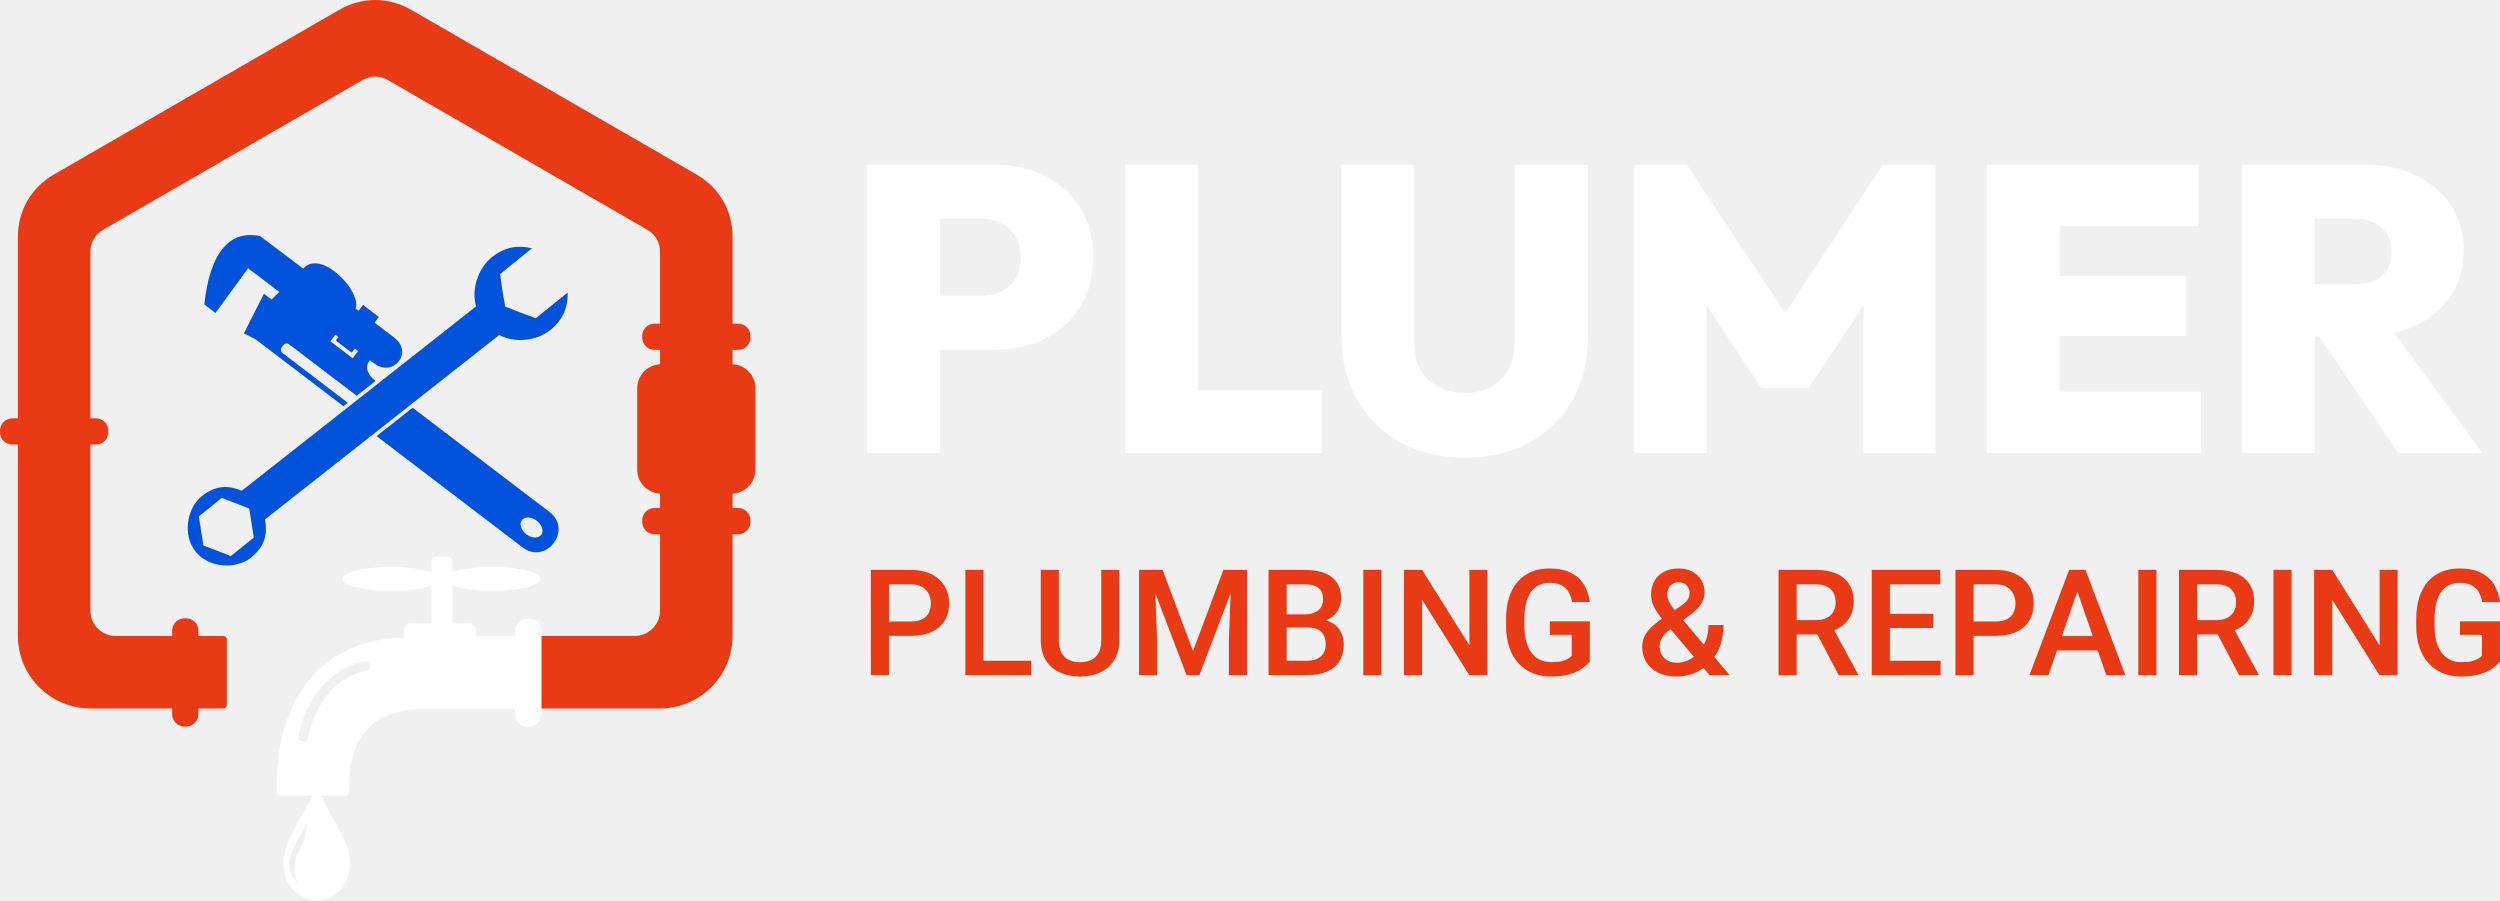
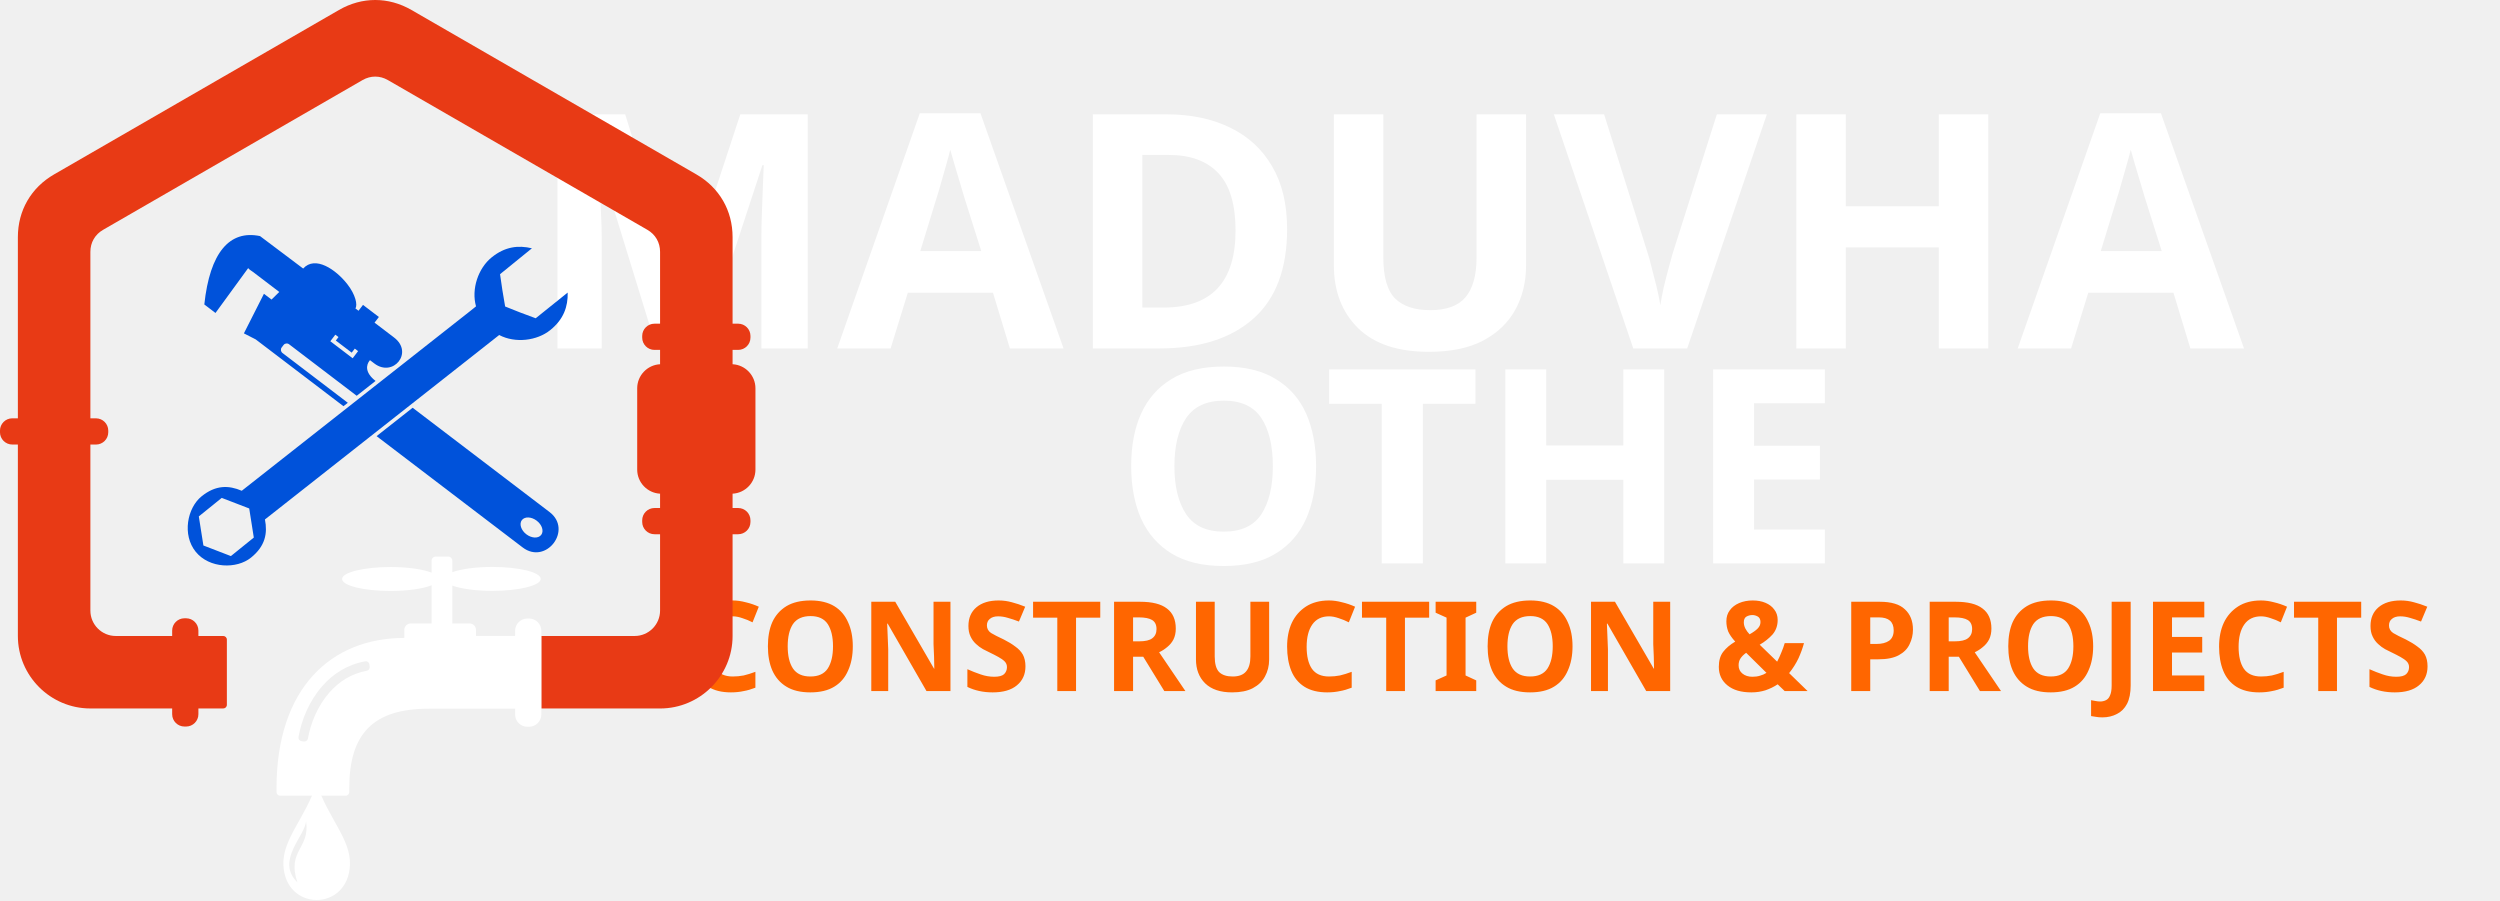
- <svg xmlns="http://www.w3.org/2000/svg" width="150" height="54" viewBox="0 0 150 54" fill="none">
-   <path d="M55.504 20.987V17.74H58.923C59.346 17.74 59.729 17.659 60.071 17.496C60.428 17.317 60.714 17.057 60.925 16.715C61.136 16.373 61.242 15.95 61.242 15.445C61.242 14.941 61.136 14.518 60.925 14.176C60.714 13.818 60.428 13.557 60.071 13.395C59.729 13.216 59.346 13.126 58.923 13.126H55.504V9.879H59.68C60.787 9.879 61.788 10.107 62.683 10.562C63.578 11.002 64.286 11.637 64.808 12.467C65.329 13.281 65.589 14.274 65.589 15.445C65.589 16.585 65.329 17.578 64.808 18.424C64.286 19.254 63.578 19.889 62.683 20.328C61.788 20.768 60.787 20.987 59.68 20.987H55.504ZM52.037 27.189V9.879H56.408V27.189H52.037ZM67.513 27.189V9.879H71.884V27.189H67.513ZM70.98 27.189V23.429H79.331V27.189H70.98ZM87.9 27.457C86.435 27.457 85.141 27.156 84.018 26.554C82.911 25.935 82.049 25.081 81.43 23.99C80.811 22.9 80.502 21.663 80.502 20.279V9.879H84.848V20.597C84.848 21.215 84.979 21.752 85.239 22.208C85.516 22.648 85.882 22.989 86.338 23.233C86.81 23.461 87.331 23.575 87.9 23.575C88.486 23.575 88.999 23.461 89.439 23.233C89.878 22.989 90.228 22.648 90.489 22.208C90.749 21.769 90.879 21.24 90.879 20.621V9.879H95.274V20.304C95.274 21.687 94.965 22.924 94.347 24.015C93.728 25.089 92.865 25.935 91.758 26.554C90.668 27.156 89.382 27.457 87.9 27.457ZM98.059 27.189V9.879H101.208L107.85 19.913H106.361L112.978 9.879H116.128V27.189H111.806V17.105L112.489 17.301L108.509 23.282H105.677L101.721 17.301L102.405 17.105V27.189H98.059ZM119.209 27.189V9.879H123.58V27.189H119.209ZM122.676 27.189V23.502H132.053V27.189H122.676ZM122.676 20.157V16.568H131.174V20.157H122.676ZM122.676 13.566V9.879H131.906V13.566H122.676ZM137.985 20.182V17.057H141.281C141.998 17.057 142.543 16.886 142.917 16.544C143.308 16.186 143.503 15.706 143.503 15.104C143.503 14.518 143.308 14.046 142.917 13.688C142.543 13.313 141.998 13.126 141.281 13.126H137.985V9.879H141.892C143.064 9.879 144.089 10.099 144.969 10.538C145.864 10.977 146.564 11.58 147.068 12.345C147.573 13.11 147.825 14.005 147.825 15.03C147.825 16.056 147.565 16.959 147.044 17.74C146.54 18.505 145.831 19.108 144.92 19.547C144.008 19.97 142.942 20.182 141.721 20.182H137.985ZM134.518 27.189V9.879H138.889V27.189H134.518ZM143.894 27.189L138.864 19.767L142.795 18.814L148.949 27.189H143.894Z" fill="white" />
-   <path d="M54.648 38.152H53.005V37.289H54.648C54.934 37.289 55.165 37.243 55.342 37.151C55.518 37.058 55.647 36.931 55.728 36.769C55.811 36.604 55.853 36.416 55.853 36.206C55.853 36.006 55.811 35.82 55.728 35.646C55.647 35.47 55.518 35.328 55.342 35.221C55.165 35.115 54.934 35.061 54.648 35.061H53.339V40.506H52.251V34.194H54.648C55.136 34.194 55.551 34.281 55.892 34.454C56.236 34.625 56.498 34.862 56.677 35.165C56.856 35.466 56.946 35.81 56.946 36.197C56.946 36.604 56.856 36.954 56.677 37.246C56.498 37.538 56.236 37.762 55.892 37.918C55.551 38.074 55.136 38.152 54.648 38.152ZM61.875 39.643V40.506H58.706V39.643H61.875ZM59.01 34.194V40.506H57.921V34.194H59.01ZM66.076 34.194H67.16V38.412C67.16 38.892 67.056 39.293 66.848 39.617C66.64 39.941 66.357 40.185 65.999 40.35C65.643 40.511 65.246 40.592 64.806 40.592C64.353 40.592 63.947 40.511 63.592 40.35C63.237 40.185 62.956 39.941 62.751 39.617C62.549 39.293 62.447 38.892 62.447 38.412V34.194H63.531V38.412C63.531 38.715 63.583 38.965 63.688 39.162C63.791 39.355 63.939 39.499 64.129 39.591C64.32 39.684 64.546 39.73 64.806 39.73C65.066 39.73 65.29 39.684 65.478 39.591C65.669 39.499 65.817 39.355 65.92 39.162C66.025 38.965 66.076 38.715 66.076 38.412V34.194ZM68.786 34.194H69.757L71.582 39.062L73.403 34.194H74.374L71.964 40.506H71.192L68.786 34.194ZM68.344 34.194H69.267L69.427 38.408V40.506H68.344V34.194ZM73.893 34.194H74.821V40.506H73.733V38.408L73.893 34.194ZM78.48 37.653H76.871L76.863 36.86H78.268C78.505 36.86 78.706 36.825 78.871 36.756C79.038 36.684 79.165 36.581 79.252 36.448C79.339 36.312 79.382 36.149 79.382 35.958C79.382 35.748 79.342 35.575 79.261 35.443C79.18 35.31 79.055 35.213 78.888 35.152C78.723 35.091 78.512 35.061 78.255 35.061H77.201V40.506H76.113V34.194H78.255C78.602 34.194 78.911 34.227 79.183 34.294C79.457 34.36 79.69 34.464 79.88 34.606C80.074 34.745 80.22 34.921 80.318 35.135C80.42 35.349 80.47 35.603 80.47 35.898C80.47 36.158 80.408 36.396 80.284 36.613C80.16 36.827 79.976 37.002 79.733 37.138C79.49 37.273 79.188 37.354 78.827 37.38L78.48 37.653ZM78.433 40.506H76.529L77.019 39.643H78.433C78.678 39.643 78.883 39.603 79.048 39.522C79.213 39.438 79.336 39.324 79.416 39.179C79.5 39.032 79.543 38.86 79.543 38.663C79.543 38.458 79.506 38.281 79.434 38.13C79.362 37.977 79.248 37.86 79.091 37.779C78.935 37.695 78.732 37.653 78.48 37.653H77.258L77.266 36.86H78.858L79.105 37.159C79.451 37.171 79.736 37.247 79.959 37.389C80.184 37.531 80.352 37.714 80.462 37.94C80.571 38.165 80.626 38.408 80.626 38.668C80.626 39.069 80.538 39.406 80.362 39.678C80.188 39.949 79.938 40.156 79.612 40.298C79.285 40.436 78.892 40.506 78.433 40.506ZM82.885 34.194V40.506H81.797V34.194H82.885ZM89.245 34.194V40.506H88.157L85.326 35.984V40.506H84.238V34.194H85.326L88.166 38.724V34.194H89.245ZM95.389 37.281V39.691C95.299 39.809 95.159 39.939 94.968 40.081C94.78 40.22 94.53 40.34 94.218 40.441C93.906 40.542 93.517 40.592 93.052 40.592C92.656 40.592 92.293 40.526 91.964 40.393C91.634 40.257 91.35 40.059 91.11 39.799C90.873 39.539 90.689 39.223 90.559 38.85C90.429 38.474 90.364 38.046 90.364 37.567V37.129C90.364 36.652 90.423 36.227 90.541 35.854C90.663 35.479 90.837 35.161 91.062 34.901C91.287 34.641 91.559 34.444 91.877 34.311C92.198 34.175 92.56 34.107 92.965 34.107C93.483 34.107 93.91 34.194 94.249 34.367C94.59 34.538 94.852 34.775 95.038 35.078C95.222 35.382 95.34 35.729 95.389 36.119H94.322C94.287 35.899 94.22 35.703 94.119 35.529C94.02 35.356 93.878 35.22 93.694 35.122C93.511 35.021 93.275 34.97 92.983 34.97C92.731 34.97 92.51 35.018 92.319 35.113C92.129 35.208 91.969 35.349 91.842 35.534C91.718 35.718 91.624 35.944 91.56 36.21C91.497 36.476 91.465 36.779 91.465 37.12V37.567C91.465 37.913 91.501 38.221 91.574 38.49C91.649 38.759 91.756 38.986 91.894 39.171C92.036 39.355 92.208 39.496 92.41 39.591C92.612 39.684 92.841 39.73 93.095 39.73C93.344 39.73 93.548 39.71 93.706 39.669C93.866 39.626 93.991 39.575 94.084 39.517C94.179 39.457 94.253 39.399 94.305 39.344V38.091H92.991V37.281H95.389ZM99.781 37.072L100.869 36.34C101.051 36.218 101.181 36.1 101.259 35.984C101.337 35.866 101.376 35.718 101.376 35.542C101.376 35.392 101.318 35.253 101.202 35.126C101.087 34.999 100.924 34.935 100.712 34.935C100.565 34.935 100.441 34.97 100.34 35.039C100.239 35.106 100.162 35.196 100.11 35.308C100.061 35.418 100.037 35.541 100.037 35.677C100.037 35.807 100.07 35.941 100.136 36.08C100.202 36.216 100.293 36.359 100.409 36.509C100.525 36.656 100.655 36.815 100.8 36.986L103.782 40.506H102.573L100.136 37.64C99.925 37.386 99.739 37.153 99.577 36.942C99.415 36.729 99.289 36.522 99.2 36.322C99.11 36.12 99.065 35.912 99.065 35.698C99.065 35.369 99.133 35.086 99.269 34.849C99.405 34.612 99.597 34.43 99.846 34.303C100.094 34.172 100.385 34.107 100.717 34.107C101.038 34.107 101.314 34.172 101.545 34.303C101.779 34.43 101.958 34.599 102.083 34.81C102.21 35.021 102.274 35.252 102.274 35.503C102.274 35.703 102.237 35.885 102.165 36.05C102.093 36.214 101.993 36.364 101.866 36.5C101.739 36.636 101.592 36.765 101.424 36.886L100.101 37.848C99.948 37.973 99.834 38.093 99.759 38.208C99.686 38.321 99.639 38.425 99.616 38.52C99.593 38.616 99.581 38.7 99.581 38.772C99.581 38.957 99.62 39.124 99.698 39.275C99.779 39.425 99.896 39.545 100.049 39.634C100.205 39.721 100.394 39.764 100.617 39.764C100.857 39.764 101.09 39.711 101.315 39.604C101.541 39.494 101.743 39.34 101.922 39.14C102.101 38.941 102.243 38.702 102.347 38.425C102.454 38.148 102.508 37.84 102.508 37.502H103.409C103.409 37.808 103.379 38.098 103.318 38.373C103.261 38.648 103.166 38.902 103.037 39.136C102.909 39.37 102.742 39.58 102.534 39.764C102.513 39.785 102.491 39.811 102.464 39.843C102.441 39.871 102.418 39.896 102.395 39.916C102.146 40.145 101.867 40.315 101.558 40.428C101.252 40.538 100.925 40.592 100.578 40.592C100.159 40.592 99.796 40.516 99.49 40.363C99.184 40.209 98.947 39.998 98.779 39.73C98.614 39.461 98.532 39.153 98.532 38.806C98.532 38.549 98.585 38.324 98.692 38.13C98.799 37.934 98.945 37.752 99.13 37.584C99.318 37.413 99.535 37.243 99.781 37.072ZM106.713 34.194H108.946C109.426 34.194 109.835 34.266 110.173 34.411C110.511 34.555 110.77 34.769 110.949 35.052C111.131 35.333 111.222 35.679 111.222 36.093C111.222 36.408 111.164 36.685 111.048 36.925C110.933 37.165 110.77 37.367 110.559 37.532C110.347 37.694 110.096 37.82 109.804 37.909L109.474 38.069H107.467L107.459 37.207H108.963C109.223 37.207 109.44 37.161 109.613 37.068C109.787 36.976 109.917 36.85 110.004 36.691C110.093 36.529 110.138 36.347 110.138 36.145C110.138 35.925 110.095 35.734 110.008 35.573C109.924 35.408 109.794 35.282 109.618 35.196C109.442 35.106 109.218 35.061 108.946 35.061H107.801V40.506H106.713V34.194ZM110.316 40.506L108.833 37.671L109.973 37.666L111.478 40.449V40.506H110.316ZM116.437 39.643V40.506H113.086V39.643H116.437ZM113.394 34.194V40.506H112.306V34.194H113.394ZM115.999 36.83V37.679H113.086V36.83H115.999ZM116.416 34.194V35.061H113.086V34.194H116.416ZM119.724 38.152H118.081V37.289H119.724C120.01 37.289 120.241 37.243 120.417 37.151C120.594 37.058 120.723 36.931 120.804 36.769C120.887 36.604 120.929 36.416 120.929 36.206C120.929 36.006 120.887 35.82 120.804 35.646C120.723 35.47 120.594 35.328 120.417 35.221C120.241 35.115 120.01 35.061 119.724 35.061H118.415V40.506H117.326V34.194H119.724C120.212 34.194 120.627 34.281 120.968 34.454C121.312 34.625 121.574 34.862 121.753 35.165C121.932 35.466 122.022 35.81 122.022 36.197C122.022 36.604 121.932 36.954 121.753 37.246C121.574 37.538 121.312 37.762 120.968 37.918C120.627 38.074 120.212 38.152 119.724 38.152ZM124.796 35.035L122.91 40.506H121.77L124.146 34.194H124.874L124.796 35.035ZM126.375 40.506L124.484 35.035L124.402 34.194H125.134L127.519 40.506H126.375ZM126.283 38.165V39.028H122.85V38.165H126.283ZM129.388 34.194V40.506H128.299V34.194H129.388ZM130.74 34.194H132.973C133.453 34.194 133.862 34.266 134.2 34.411C134.538 34.555 134.797 34.769 134.976 35.052C135.158 35.333 135.249 35.679 135.249 36.093C135.249 36.408 135.192 36.685 135.076 36.925C134.96 37.165 134.797 37.367 134.586 37.532C134.375 37.694 134.123 37.82 133.831 37.909L133.502 38.069H131.495L131.486 37.207H132.99C133.25 37.207 133.467 37.161 133.641 37.068C133.814 36.976 133.944 36.85 134.031 36.691C134.121 36.529 134.166 36.347 134.166 36.145C134.166 35.925 134.122 35.734 134.035 35.573C133.951 35.408 133.822 35.282 133.645 35.196C133.469 35.106 133.245 35.061 132.973 35.061H131.829V40.506H130.74V34.194ZM134.343 40.506L132.86 37.671L134.001 37.666L135.505 40.449V40.506H134.343ZM137.495 34.194V40.506H136.407V34.194H137.495ZM143.855 34.194V40.506H142.767L139.936 35.984V40.506H138.848V34.194H139.936L142.776 38.724V34.194H143.855ZM149.999 37.281V39.691C149.909 39.809 149.769 39.939 149.578 40.081C149.39 40.22 149.14 40.34 148.828 40.441C148.516 40.542 148.127 40.592 147.662 40.592C147.266 40.592 146.903 40.526 146.574 40.393C146.244 40.257 145.959 40.059 145.719 39.799C145.483 39.539 145.299 39.223 145.169 38.85C145.039 38.474 144.974 38.046 144.974 37.567V37.129C144.974 36.652 145.033 36.227 145.151 35.854C145.273 35.479 145.446 35.161 145.672 34.901C145.897 34.641 146.169 34.444 146.487 34.311C146.808 34.175 147.171 34.107 147.575 34.107C148.092 34.107 148.52 34.194 148.858 34.367C149.2 34.538 149.463 34.775 149.647 35.078C149.832 35.382 149.949 35.729 149.999 36.119H148.932C148.897 35.899 148.829 35.703 148.728 35.529C148.63 35.356 148.489 35.22 148.303 35.122C148.121 35.021 147.884 34.97 147.592 34.97C147.341 34.97 147.12 35.018 146.929 35.113C146.738 35.208 146.579 35.349 146.452 35.534C146.328 35.718 146.234 35.944 146.17 36.21C146.107 36.476 146.075 36.779 146.075 37.12V37.567C146.075 37.913 146.111 38.221 146.183 38.49C146.258 38.759 146.365 38.986 146.504 39.171C146.646 39.355 146.818 39.496 147.02 39.591C147.222 39.684 147.451 39.73 147.705 39.73C147.954 39.73 148.157 39.71 148.317 39.669C148.475 39.626 148.601 39.575 148.693 39.517C148.789 39.457 148.863 39.399 148.915 39.344V38.091H147.601V37.281H149.999Z" fill="#E83A15" />
-   <path fill-rule="evenodd" clip-rule="evenodd" d="M3.248 10.462L20.338 0.599C21.721 -0.2 23.305 -0.2 24.689 0.599L41.779 10.462C43.163 11.26 43.955 12.632 43.955 14.229V19.421H43.98H44.291C44.697 19.421 45.028 19.752 45.028 20.157V20.258C45.028 20.663 44.696 20.994 44.291 20.994H44.135H43.98H43.955V21.854C44.717 21.893 45.327 22.527 45.327 23.298V28.177C45.327 28.948 44.716 29.582 43.955 29.621V30.481H43.98H44.291C44.697 30.481 45.028 30.812 45.028 31.217V31.318C45.028 31.723 44.696 32.054 44.291 32.054H44.135H43.98H43.955V38.159C43.955 40.555 42 42.509 39.604 42.509H32.479V38.159V38.159H38.081C38.92 38.159 39.604 37.475 39.604 36.636V32.054H39.268C38.863 32.054 38.532 31.723 38.532 31.318V31.217C38.532 30.812 38.863 30.481 39.268 30.481H39.604V29.621C38.843 29.582 38.232 28.948 38.232 28.177V23.298C38.232 22.527 38.843 21.893 39.604 21.854V20.994H39.268C38.863 20.994 38.532 20.663 38.532 20.258V20.157C38.532 19.752 38.863 19.421 39.268 19.421H39.604V15.108C39.604 14.549 39.327 14.068 38.843 13.789C33.653 10.795 28.463 7.8 23.274 4.805C22.791 4.526 22.236 4.526 21.752 4.805L6.185 13.79C5.7 14.069 5.423 14.549 5.423 15.109V25.1H5.448H5.759C6.165 25.1 6.496 25.431 6.496 25.836V25.937C6.496 26.342 6.165 26.673 5.759 26.673H5.603H5.448H5.423V36.636C5.423 37.475 6.107 38.159 6.946 38.159H10.33V38.144V37.833C10.33 37.428 10.662 37.097 11.066 37.097H11.167C11.573 37.097 11.904 37.428 11.904 37.833V37.989V38.145V38.159H13.394C13.514 38.159 13.612 38.256 13.612 38.376V42.291C13.612 42.411 13.514 42.508 13.394 42.508H11.904V42.856C11.904 43.26 11.572 43.592 11.167 43.592H11.066C10.662 43.592 10.33 43.26 10.33 42.856V42.508H5.423C3.027 42.508 1.072 40.554 1.072 38.158V26.672H0.735C0.331 26.672 -0.001 26.341 -0.001 25.936V25.835C-0.001 25.431 0.331 25.099 0.735 25.099H1.072V14.229C1.072 12.632 1.864 11.26 3.248 10.462Z" fill="#E83A15" />
-   <path fill-rule="evenodd" clip-rule="evenodd" d="M17.911 44.219C18.088 43.196 18.557 42.05 19.342 41.16C19.983 40.432 20.835 39.872 21.911 39.68C21.971 39.669 22.028 39.683 22.078 39.719C22.128 39.756 22.157 39.806 22.165 39.868L22.182 40.005C22.196 40.119 22.119 40.225 22.005 40.246C21.075 40.415 20.334 40.904 19.773 41.54C19.063 42.346 18.637 43.384 18.477 44.312C18.457 44.427 18.35 44.505 18.235 44.49L18.097 44.473C18.037 44.464 17.987 44.435 17.95 44.386C17.914 44.336 17.901 44.28 17.911 44.219ZM26.141 33.395H26.892C27.027 33.395 27.138 33.505 27.138 33.64V34.332C27.659 34.141 28.542 34.016 29.541 34.016C31.144 34.016 32.443 34.337 32.443 34.734C32.443 35.13 31.144 35.452 29.541 35.452C28.542 35.452 27.659 35.327 27.138 35.136V37.407H28.17C28.385 37.407 28.56 37.582 28.56 37.797V38.158H30.906V37.847C30.906 37.442 31.238 37.111 31.642 37.111H31.743C32.149 37.111 32.48 37.442 32.48 37.847V38.003V38.158V42.523V42.87C32.48 43.274 32.149 43.606 31.743 43.606H31.642C31.238 43.606 30.906 43.274 30.906 42.87V42.522H25.731C22.385 42.522 20.956 44.023 20.956 47.296V47.524C20.956 47.644 20.859 47.742 20.739 47.742H16.808C16.689 47.742 16.591 47.644 16.591 47.524V47.296C16.591 41.26 19.889 38.277 24.258 38.277V37.796C24.258 37.581 24.433 37.407 24.648 37.407H25.896V35.117C25.385 35.321 24.471 35.458 23.428 35.458C21.825 35.458 20.526 35.136 20.526 34.739C20.526 34.343 21.825 34.021 23.428 34.021C24.471 34.021 25.385 34.157 25.896 34.361V33.639C25.896 33.505 26.006 33.395 26.141 33.395Z" fill="white" />
-   <path fill-rule="evenodd" clip-rule="evenodd" d="M17.842 52.94C16.51 51.633 18.338 50.131 18.362 49.257C18.624 50.923 17.196 51.004 17.842 52.94ZM17.002 51.884C16.946 50.344 18.327 49.069 19 47C19.673 49.069 21.054 50.344 20.998 51.884C20.896 54.705 17.104 54.705 17.002 51.884Z" fill="white" />
-   <path fill-rule="evenodd" clip-rule="evenodd" d="M19.841 20.447L20.12 20.08L20.309 20.224L20.15 20.433L21.102 21.159L21.288 20.916L21.486 21.067L21.16 21.496L19.82 20.475L19.841 20.447ZM31.311 31.207C31.14 31.432 31.261 31.814 31.581 32.058C31.902 32.302 32.301 32.318 32.473 32.092C32.645 31.867 32.524 31.486 32.203 31.242C31.883 30.997 31.484 30.982 31.311 31.207ZM22.534 22.857C21.896 22.361 21.949 21.903 22.197 21.609L22.462 21.81C23.58 22.663 24.836 21.159 23.648 20.254L22.473 19.359L22.733 19.019L21.78 18.294L21.511 18.646L21.323 18.503C21.464 18.307 21.34 17.686 20.837 17.046C20.147 16.166 18.908 15.317 18.19 16.113C17.067 15.256 16.651 14.966 15.601 14.165C13.781 13.783 12.592 15.14 12.259 18.268L12.929 18.778L14.89 16.087C14.949 16.172 15.105 16.259 15.191 16.324L16.756 17.517L16.292 17.974L15.836 17.627L14.634 20.002L15.345 20.366L20.608 24.372L20.869 24.167L16.947 21.178C16.844 21.099 16.823 20.95 16.902 20.846L17.014 20.7C17.093 20.596 17.242 20.576 17.345 20.656L21.402 23.747L22.534 22.857ZM31.359 32.846C32.763 33.915 34.38 31.793 32.975 30.724L24.758 24.465L22.595 26.168L31.359 32.846Z" fill="#0052DA" />
-   <path fill-rule="evenodd" clip-rule="evenodd" d="M14.953 30.508L14.129 30.191L13.304 29.874L12.617 30.429L11.929 30.984L12.066 31.857L12.204 32.729L13.029 33.047L13.853 33.365L14.541 32.809L15.228 32.254L15.091 31.381L14.953 30.508ZM31.915 14.898C31.098 14.702 30.3 14.795 29.499 15.443C28.698 16.09 28.268 17.335 28.561 18.381L28.418 18.497L28.201 18.671L14.506 29.446C13.728 29.114 12.952 29.087 12.093 29.781C11.234 30.476 10.921 32.088 11.74 33.103C12.56 34.118 14.204 34.151 15.062 33.456C15.922 32.762 16.058 31.998 15.897 31.167L29.951 20.101C30.912 20.607 32.219 20.45 33.02 19.802C33.822 19.155 34.081 18.394 34.061 17.554L32.141 19.096L31.203 18.746L30.308 18.39L30.142 17.404L30.003 16.451L31.915 14.898Z" fill="#0052DA" />
+ <svg xmlns="http://www.w3.org/2000/svg" width="150" height="54" viewBox="0 0 150 54" fill="none" version="1.1" id="svg662">
+   <defs id="defs666" />
+   <text xml:space="preserve" style="font-weight:bold;font-size:7.497px;font-family:'Samsung Sans';-inkscape-font-specification:'Samsung Sans Bold';text-align:center;text-anchor:middle;fill:#ff6600;stroke-width:0.088" x="96.405" y="41.462" id="text404">
+     <tspan id="tspan402" x="96.405" y="41.462" style="fill:#ff6600;stroke-width:0.088">CONSTRUCTION &amp; PROJECTS</tspan>
+   </text>
+   <text xml:space="preserve" style="font-weight:bold;font-size:19.67px;font-family:'Samsung Sans';-inkscape-font-specification:'Samsung Sans Bold';text-align:center;text-anchor:middle;fill:#ffffff;stroke-width:0.231" x="95.944" y="20.905" id="text510">
+     <tspan id="tspan508" x="95.944" y="20.905" style="fill:#ffffff;stroke-width:0.231">MADUVHA</tspan>
+     <tspan x="95.944" y="45.492" style="fill:#ffffff;stroke-width:0.231" id="tspan512" />
+   </text>
+   <text xml:space="preserve" style="font-weight:bold;font-size:16.298px;font-family:'Samsung Sans';-inkscape-font-specification:'Samsung Sans Bold';text-align:center;text-anchor:middle;fill:#ffffff;stroke-width:0.191" x="95.047" y="33.805" id="text631">
+     <tspan id="tspan629" x="95.047" y="33.805" style="fill:#ffffff;stroke-width:0.191">OTHE</tspan>
+   </text>
+   <path fill-rule="evenodd" clip-rule="evenodd" d="M3.248 10.462L20.338 0.599C21.721 -0.2 23.305 -0.2 24.689 0.599L41.779 10.462C43.163 11.26 43.955 12.632 43.955 14.229V19.421H43.98H44.291C44.697 19.421 45.028 19.752 45.028 20.157V20.258C45.028 20.663 44.696 20.994 44.291 20.994H44.135H43.98H43.955V21.854C44.717 21.893 45.327 22.527 45.327 23.298V28.177C45.327 28.948 44.716 29.582 43.955 29.621V30.481H43.98H44.291C44.697 30.481 45.028 30.812 45.028 31.217V31.318C45.028 31.723 44.696 32.054 44.291 32.054H44.135H43.98H43.955V38.159C43.955 40.555 42 42.509 39.604 42.509H32.479V38.159V38.159H38.081C38.92 38.159 39.604 37.475 39.604 36.636V32.054H39.268C38.863 32.054 38.532 31.723 38.532 31.318V31.217C38.532 30.812 38.863 30.481 39.268 30.481H39.604V29.621C38.843 29.582 38.232 28.948 38.232 28.177V23.298C38.232 22.527 38.843 21.893 39.604 21.854V20.994H39.268C38.863 20.994 38.532 20.663 38.532 20.258V20.157C38.532 19.752 38.863 19.421 39.268 19.421H39.604V15.108C39.604 14.549 39.327 14.068 38.843 13.789C33.653 10.795 28.463 7.8 23.274 4.805C22.791 4.526 22.236 4.526 21.752 4.805L6.185 13.79C5.7 14.069 5.423 14.549 5.423 15.109V25.1H5.448H5.759C6.165 25.1 6.496 25.431 6.496 25.836V25.937C6.496 26.342 6.165 26.673 5.759 26.673H5.603H5.448H5.423V36.636C5.423 37.475 6.107 38.159 6.946 38.159H10.33V38.144V37.833C10.33 37.428 10.662 37.097 11.066 37.097H11.167C11.573 37.097 11.904 37.428 11.904 37.833V37.989V38.145V38.159H13.394C13.514 38.159 13.612 38.256 13.612 38.376V42.291C13.612 42.411 13.514 42.508 13.394 42.508H11.904V42.856C11.904 43.26 11.572 43.592 11.167 43.592H11.066C10.662 43.592 10.33 43.26 10.33 42.856V42.508H5.423C3.027 42.508 1.072 40.554 1.072 38.158V26.672H0.735C0.331 26.672 -0.001 26.341 -0.001 25.936V25.835C-0.001 25.431 0.331 25.099 0.735 25.099H1.072V14.229C1.072 12.632 1.864 11.26 3.248 10.462Z" fill="#E83A15" id="path652" />
+   <path fill-rule="evenodd" clip-rule="evenodd" d="M17.911 44.219C18.088 43.196 18.557 42.05 19.342 41.16C19.983 40.432 20.835 39.872 21.911 39.68C21.971 39.669 22.028 39.683 22.078 39.719C22.128 39.756 22.157 39.806 22.165 39.868L22.182 40.005C22.196 40.119 22.119 40.225 22.005 40.246C21.075 40.415 20.334 40.904 19.773 41.54C19.063 42.346 18.637 43.384 18.477 44.312C18.457 44.427 18.35 44.505 18.235 44.49L18.097 44.473C18.037 44.464 17.987 44.435 17.95 44.386C17.914 44.336 17.901 44.28 17.911 44.219ZM26.141 33.395H26.892C27.027 33.395 27.138 33.505 27.138 33.64V34.332C27.659 34.141 28.542 34.016 29.541 34.016C31.144 34.016 32.443 34.337 32.443 34.734C32.443 35.13 31.144 35.452 29.541 35.452C28.542 35.452 27.659 35.327 27.138 35.136V37.407H28.17C28.385 37.407 28.56 37.582 28.56 37.797V38.158H30.906V37.847C30.906 37.442 31.238 37.111 31.642 37.111H31.743C32.149 37.111 32.48 37.442 32.48 37.847V38.003V38.158V42.523V42.87C32.48 43.274 32.149 43.606 31.743 43.606H31.642C31.238 43.606 30.906 43.274 30.906 42.87V42.522H25.731C22.385 42.522 20.956 44.023 20.956 47.296V47.524C20.956 47.644 20.859 47.742 20.739 47.742H16.808C16.689 47.742 16.591 47.644 16.591 47.524V47.296C16.591 41.26 19.889 38.277 24.258 38.277V37.796C24.258 37.581 24.433 37.407 24.648 37.407H25.896V35.117C25.385 35.321 24.471 35.458 23.428 35.458C21.825 35.458 20.526 35.136 20.526 34.739C20.526 34.343 21.825 34.021 23.428 34.021C24.471 34.021 25.385 34.157 25.896 34.361V33.639C25.896 33.505 26.006 33.395 26.141 33.395Z" fill="white" id="path654" />
+   <path fill-rule="evenodd" clip-rule="evenodd" d="M17.842 52.94C16.51 51.633 18.338 50.131 18.362 49.257C18.624 50.923 17.196 51.004 17.842 52.94ZM17.002 51.884C16.946 50.344 18.327 49.069 19 47C19.673 49.069 21.054 50.344 20.998 51.884C20.896 54.705 17.104 54.705 17.002 51.884Z" fill="white" id="path656" />
+   <path fill-rule="evenodd" clip-rule="evenodd" d="M19.841 20.447L20.12 20.08L20.309 20.224L20.15 20.433L21.102 21.159L21.288 20.916L21.486 21.067L21.16 21.496L19.82 20.475L19.841 20.447ZM31.311 31.207C31.14 31.432 31.261 31.814 31.581 32.058C31.902 32.302 32.301 32.318 32.473 32.092C32.645 31.867 32.524 31.486 32.203 31.242C31.883 30.997 31.484 30.982 31.311 31.207ZM22.534 22.857C21.896 22.361 21.949 21.903 22.197 21.609L22.462 21.81C23.58 22.663 24.836 21.159 23.648 20.254L22.473 19.359L22.733 19.019L21.78 18.294L21.511 18.646L21.323 18.503C21.464 18.307 21.34 17.686 20.837 17.046C20.147 16.166 18.908 15.317 18.19 16.113C17.067 15.256 16.651 14.966 15.601 14.165C13.781 13.783 12.592 15.14 12.259 18.268L12.929 18.778L14.89 16.087C14.949 16.172 15.105 16.259 15.191 16.324L16.756 17.517L16.292 17.974L15.836 17.627L14.634 20.002L15.345 20.366L20.608 24.372L20.869 24.167L16.947 21.178C16.844 21.099 16.823 20.95 16.902 20.846L17.014 20.7C17.093 20.596 17.242 20.576 17.345 20.656L21.402 23.747L22.534 22.857ZM31.359 32.846C32.763 33.915 34.38 31.793 32.975 30.724L24.758 24.465L22.595 26.168L31.359 32.846Z" fill="#0052DA" id="path658" />
+   <path fill-rule="evenodd" clip-rule="evenodd" d="M14.953 30.508L14.129 30.191L13.304 29.874L12.617 30.429L11.929 30.984L12.066 31.857L12.204 32.729L13.029 33.047L13.853 33.365L14.541 32.809L15.228 32.254L15.091 31.381L14.953 30.508ZM31.915 14.898C31.098 14.702 30.3 14.795 29.499 15.443C28.698 16.09 28.268 17.335 28.561 18.381L28.418 18.497L28.201 18.671L14.506 29.446C13.728 29.114 12.952 29.087 12.093 29.781C11.234 30.476 10.921 32.088 11.74 33.103C12.56 34.118 14.204 34.151 15.062 33.456C15.922 32.762 16.058 31.998 15.897 31.167L29.951 20.101C30.912 20.607 32.219 20.45 33.02 19.802C33.822 19.155 34.081 18.394 34.061 17.554L32.141 19.096L31.203 18.746L30.308 18.39L30.142 17.404L30.003 16.451L31.915 14.898Z" fill="#0052DA" id="path660" />
</svg>
